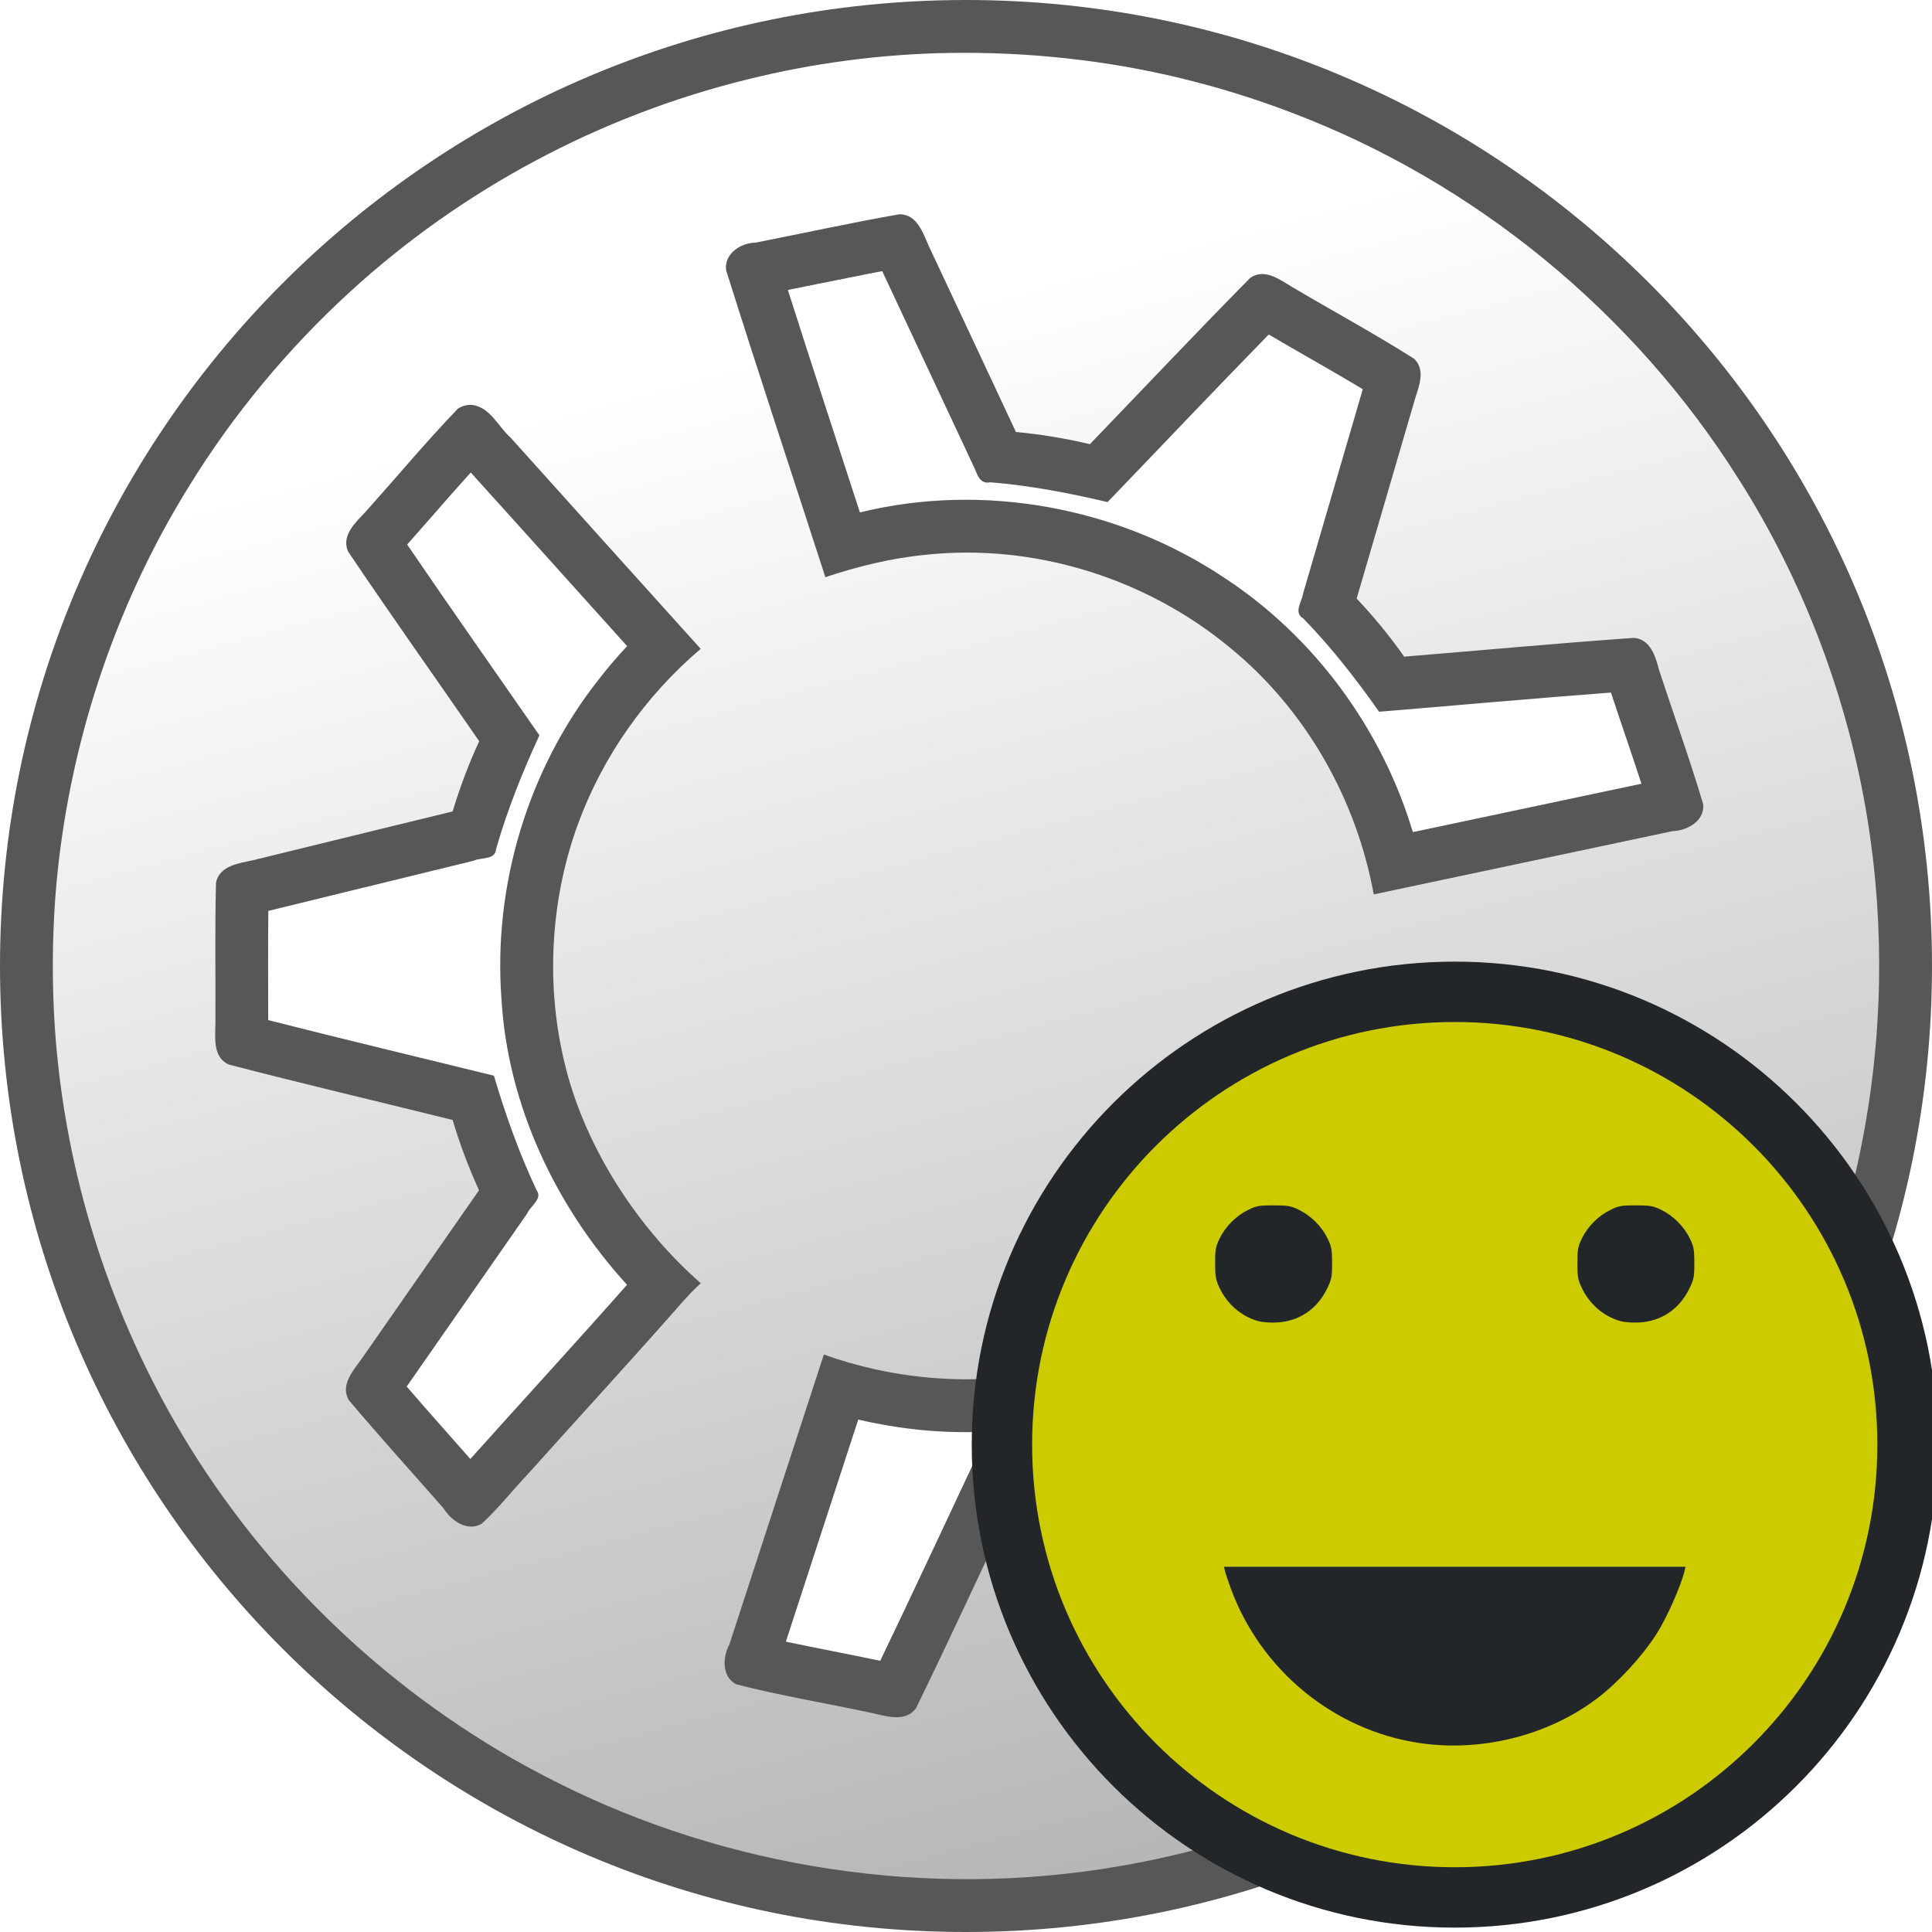
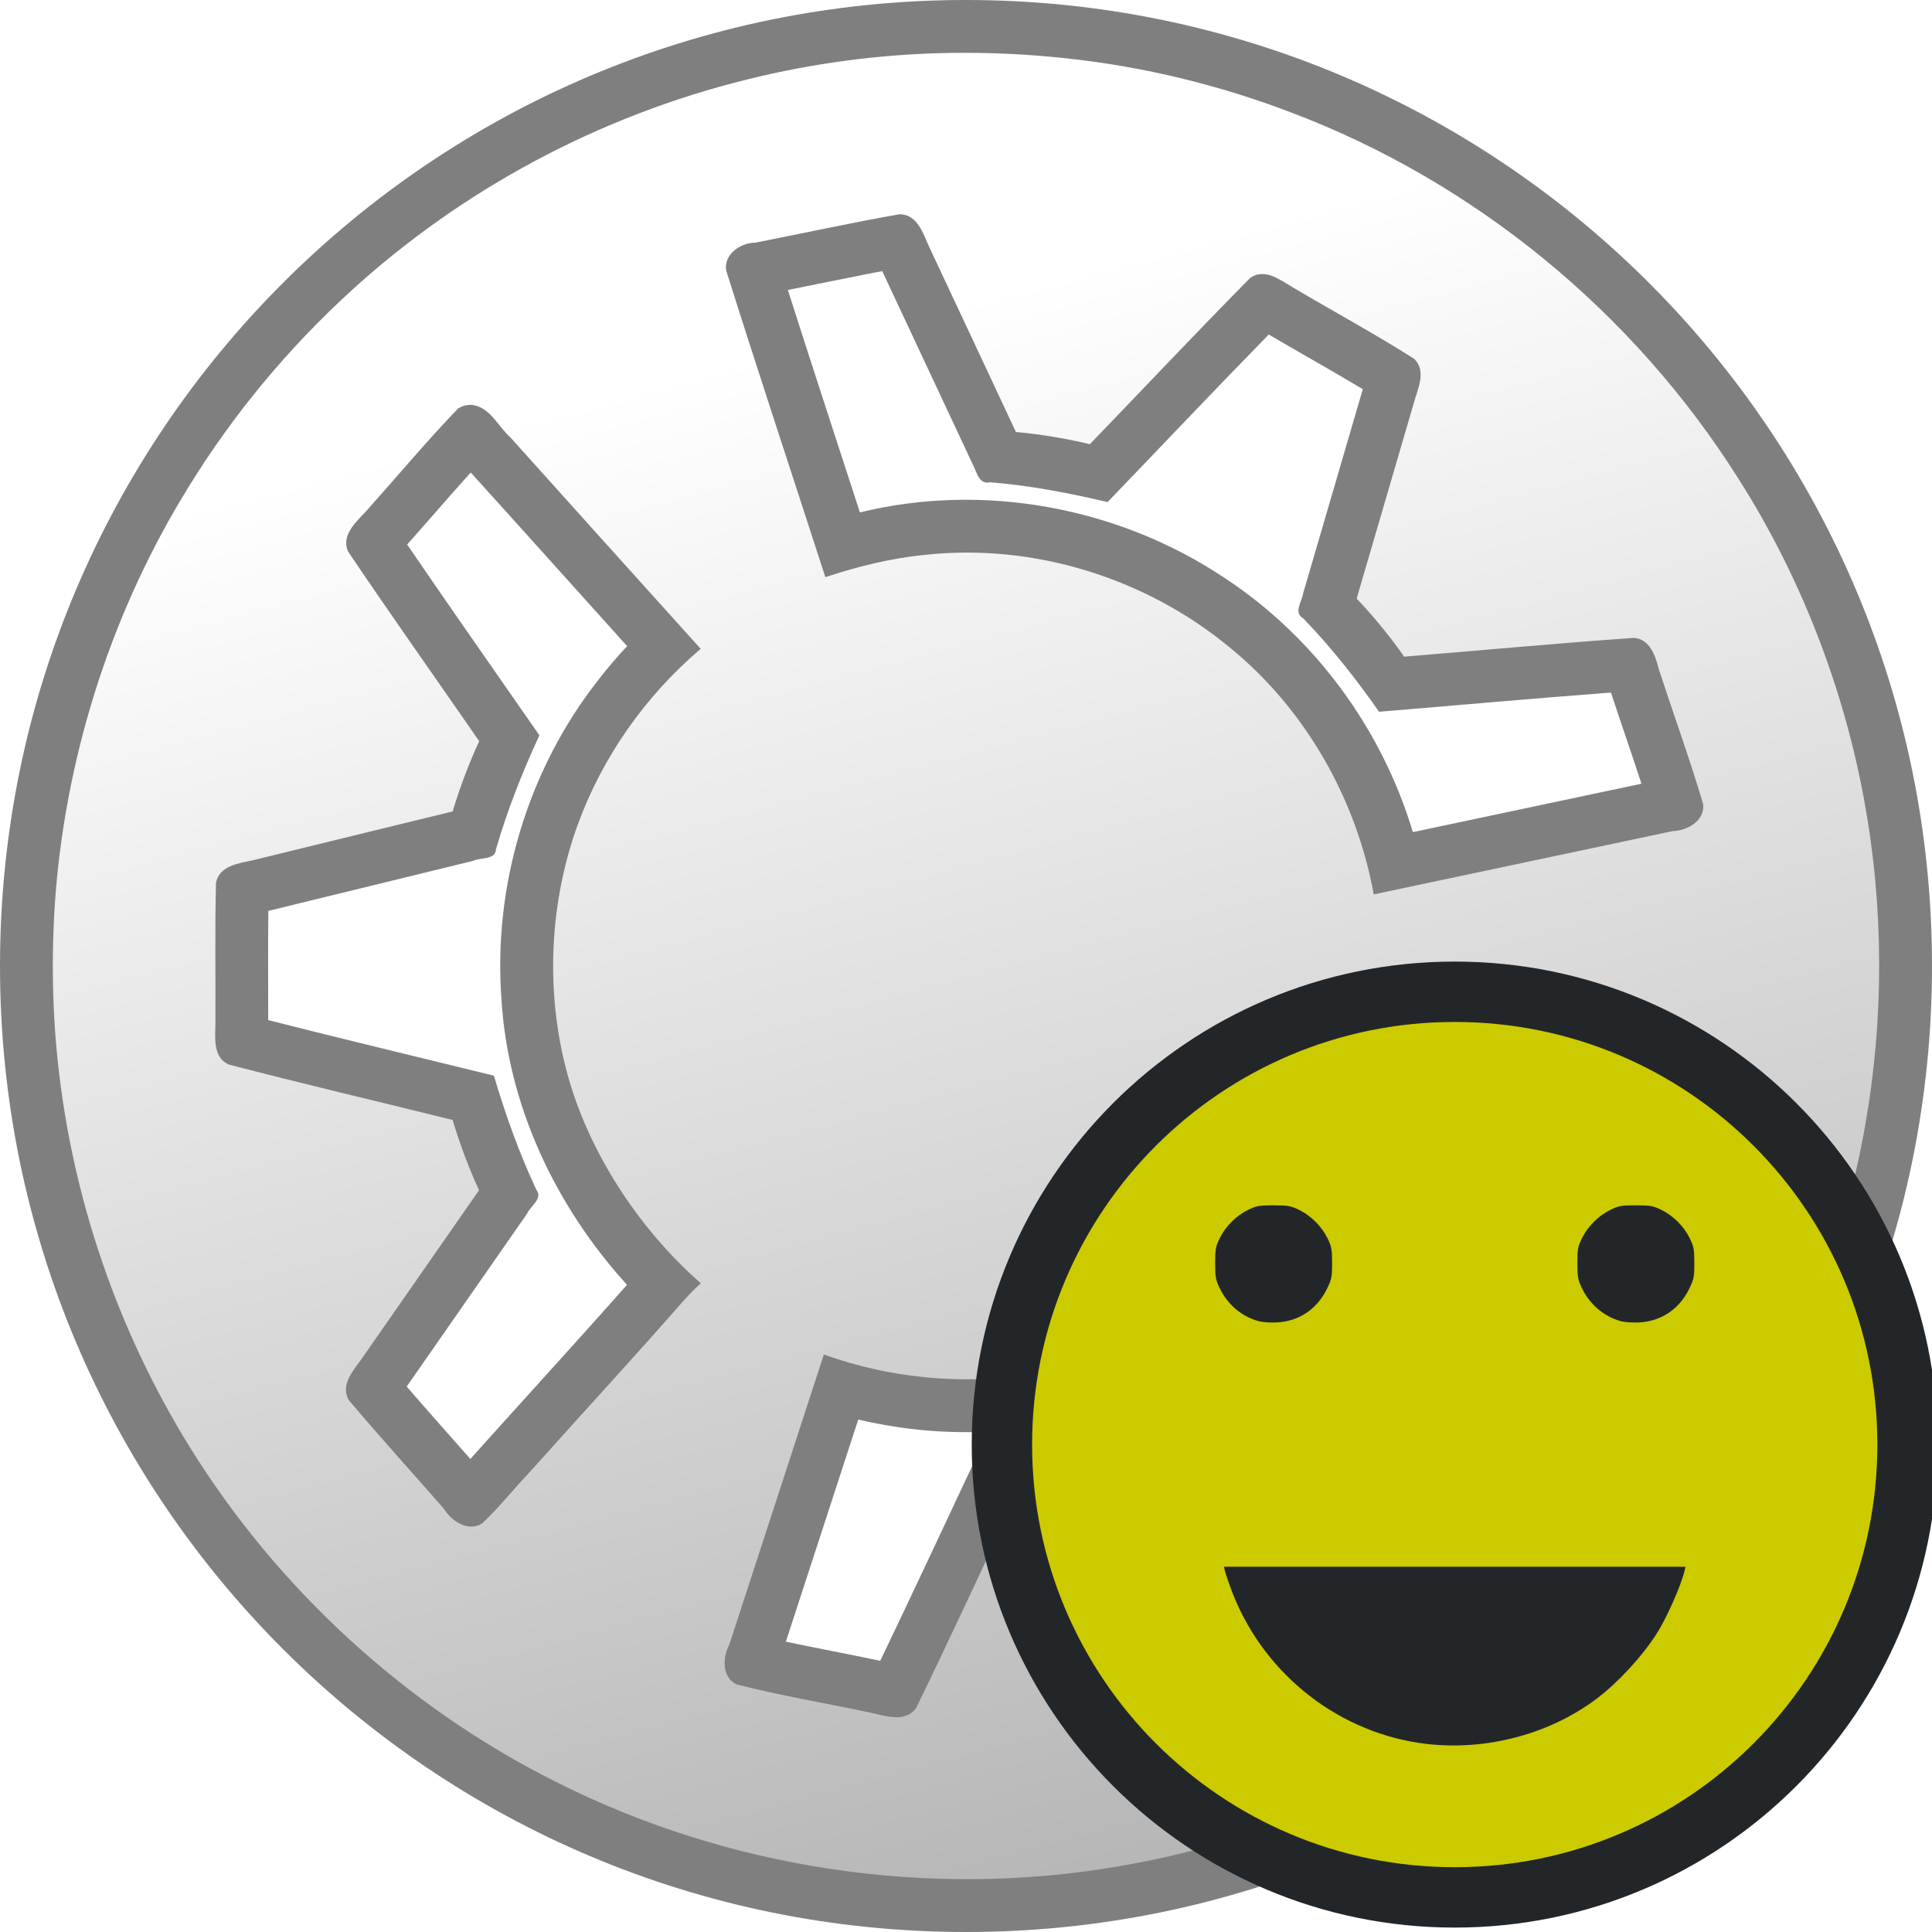
<svg xmlns="http://www.w3.org/2000/svg" data-name="Layer 3" version="1.1" viewBox="0 0 128 128">
  <defs>
    <linearGradient id="linearGradient8271" x1="53.809" x2="112.34" y1="22.613" y2="241.07" gradientUnits="userSpaceOnUse">
      <stop stop-color="#fff" offset="0" />
      <stop stop-color="#606060" offset="1" />
    </linearGradient>
  </defs>
-   <path d="m62.557 7.016c-15.876 0.314-31.451 7.702-41.748 19.789-8.51 9.855-13.525 22.687-13.789 35.719-0.35 13.304 4.069 26.714 12.463 37.066 9.021 11.296 22.449 19.035 36.812 20.887 13.921 1.893 28.54-1.483 40.072-9.553 12.272-8.471 21.097-21.883 23.695-36.598 2.577-14.026-0.247-29.018-8.016-41.008-7.998-12.522-21.025-21.79-35.574-24.941-1.788-0.412-3.928-0.755-5.541-0.953-2.777-0.336-5.578-0.47-8.375-0.408zm-4.106 10.949c2.003 4.276 4.005 8.552 6.008 12.828 0.281 0.536 0.384 1.322 1.166 1.16 2.62 0.215 5.199 0.709 7.754 1.312 3.559-3.7 7.089-7.43 10.678-11.102 2.072 1.216 4.171 2.387 6.232 3.621-1.318 4.51-2.635 9.02-3.953 13.529-0.088 0.577-0.661 1.268 0.018 1.668 1.849 1.91 3.488 4 5.014 6.174 5.121-0.421 10.238-0.886 15.361-1.27 0.665 2.016 1.363 4.021 2.022 6.039l-15.146 3.205c-2.054-6.85-6.532-12.961-12.529-16.875-6.994-4.657-15.93-6.311-24.105-4.305-1.598-4.923-3.217-9.853-4.773-14.738 1.319-0.266 2.654-0.54 3.939-0.793 0.539-0.108 1.34-0.264 1.717-0.344 0.2-0.037 0.4-0.074 0.6-0.111zm-27.264 13.34c3.465 3.825 6.907 7.671 10.363 11.504-0.669 0.709-1.302 1.45-1.897 2.223-4.67 5.924-6.983 13.61-6.432 21.127 0.41 7.057 3.591 13.772 8.32 18.963-3.426 3.875-6.927 7.686-10.379 11.539-1.407-1.599-2.827-3.186-4.217-4.799 2.659-3.819 5.319-7.639 7.979-11.459 0.22-0.521 1.062-0.98 0.617-1.566-1.146-2.443-2.053-4.984-2.818-7.57-4.984-1.227-9.979-2.415-14.953-3.682 8e-4 -2.412-0.018-4.824 8e-3 -7.236 4.529-1.107 9.058-2.213 13.586-3.32 0.512-0.245 1.45-0.032 1.5-0.771 0.745-2.591 1.743-5.096 2.873-7.541-2.921-4.213-5.876-8.403-8.762-12.641 0.972-1.099 1.943-2.2 2.906-3.307zm62.361 41.586c5.071 1.088 10.118 2.13 15.184 3.246-0.676 2.011-1.34 4.027-2.039 6.031-4.712-0.4-9.425-0.8-14.137-1.199-0.608-0.027-1.339-0.324-1.588 0.438-1.479 2.169-3.202 4.148-5.008 6.049 1.415 4.938 2.912 9.851 4.287 14.801-1.06 0.608-2.124 1.209-3.178 1.828-0.999 0.585-2.03 1.174-3.111 1.777-3.232-3.373-6.466-6.745-9.699-10.117-0.469-0.322-0.756-1.238-1.422-0.91-2.612 0.655-5.276 1.04-7.955 1.289-2.187 4.637-4.341 9.289-6.564 13.908-2.081-0.437-4.172-0.827-6.252-1.268l4.795-14.715c0.622 0.149 1.251 0.272 1.881 0.381 7.295 1.284 15.03-0.177 21.33-4.08 6.43-3.898 11.357-10.211 13.471-17.438z" fill-opacity=".66" />
-   <path d="m64 0a64 64 0 0 0-64 64 64 64 0 0 0 64 64 64 64 0 0 0 64-64 64 64 0 0 0-64-64zm-0.791 6.014c6.299-0.099 12.606 0.86 18.6 2.797 0.672 0.216 1.533 0.513 2.076 0.711 11.786 4.264 22.084 12.488 28.844 23.043 7.17 11.027 10.385 24.552 8.914 37.625-0.053 0.57-0.17 1.366-0.217 1.789-0.352 2.456-0.84 4.894-1.498 7.287-0.132 0.509-0.352 1.241-0.455 1.596-0.437 1.415-0.909 2.821-1.451 4.199-5.035 13.056-15.018 24.094-27.461 30.48-0.764 0.385-1.281 0.648-2.041 1-0.789 0.373-1.768 0.78-2.463 1.076-4.657 1.93-9.574 3.231-14.574 3.871-11.793 1.551-24.042-0.635-34.551-6.215-0.502-0.255-1.186-0.652-1.553-0.846-6.132-3.498-11.626-8.111-16.119-13.557-8.691-10.451-13.435-24.054-13.234-37.637 0.008-0.892 0.037-1.611 0.084-2.443 0.016-0.435 0.075-1.164 0.102-1.529 0.437-5.197 1.554-10.338 3.359-15.232 0.46-1.223 0.867-2.252 1.379-3.416 0.269-0.615 0.648-1.417 0.883-1.9 2.168-4.458 4.892-8.648 8.119-12.412 0.378-0.449 0.923-1.058 1.221-1.387 8.539-9.393 20.246-15.825 32.748-18.014 0.62-0.114 1.464-0.234 1.951-0.312 2.432-0.334 4.883-0.533 7.338-0.574z" fill-opacity=".66" />
+   <path d="m62.557 7.016c-15.876 0.314-31.451 7.702-41.748 19.789-8.51 9.855-13.525 22.687-13.789 35.719-0.35 13.304 4.069 26.714 12.463 37.066 9.021 11.296 22.449 19.035 36.812 20.887 13.921 1.893 28.54-1.483 40.072-9.553 12.272-8.471 21.097-21.883 23.695-36.598 2.577-14.026-0.247-29.018-8.016-41.008-7.998-12.522-21.025-21.79-35.574-24.941-1.788-0.412-3.928-0.755-5.541-0.953-2.777-0.336-5.578-0.47-8.375-0.408zm-4.106 10.949c2.003 4.276 4.005 8.552 6.008 12.828 0.281 0.536 0.384 1.322 1.166 1.16 2.62 0.215 5.199 0.709 7.754 1.312 3.559-3.7 7.089-7.43 10.678-11.102 2.072 1.216 4.171 2.387 6.232 3.621-1.318 4.51-2.635 9.02-3.953 13.529-0.088 0.577-0.661 1.268 0.018 1.668 1.849 1.91 3.488 4 5.014 6.174 5.121-0.421 10.238-0.886 15.361-1.27 0.665 2.016 1.363 4.021 2.022 6.039l-15.146 3.205c-2.054-6.85-6.532-12.961-12.529-16.875-6.994-4.657-15.93-6.311-24.105-4.305-1.598-4.923-3.217-9.853-4.773-14.738 1.319-0.266 2.654-0.54 3.939-0.793 0.539-0.108 1.34-0.264 1.717-0.344 0.2-0.037 0.4-0.074 0.6-0.111zm-27.264 13.34c3.465 3.825 6.907 7.671 10.363 11.504-0.669 0.709-1.302 1.45-1.897 2.223-4.67 5.924-6.983 13.61-6.432 21.127 0.41 7.057 3.591 13.772 8.32 18.963-3.426 3.875-6.927 7.686-10.379 11.539-1.407-1.599-2.827-3.186-4.217-4.799 2.659-3.819 5.319-7.639 7.979-11.459 0.22-0.521 1.062-0.98 0.617-1.566-1.146-2.443-2.053-4.984-2.818-7.57-4.984-1.227-9.979-2.415-14.953-3.682 8e-4 -2.412-0.018-4.824 8e-3 -7.236 4.529-1.107 9.058-2.213 13.586-3.32 0.512-0.245 1.45-0.032 1.5-0.771 0.745-2.591 1.743-5.096 2.873-7.541-2.921-4.213-5.876-8.403-8.762-12.641 0.972-1.099 1.943-2.2 2.906-3.307zm62.361 41.586c5.071 1.088 10.118 2.13 15.184 3.246-0.676 2.011-1.34 4.027-2.039 6.031-4.712-0.4-9.425-0.8-14.137-1.199-0.608-0.027-1.339-0.324-1.588 0.438-1.479 2.169-3.202 4.148-5.008 6.049 1.415 4.938 2.912 9.851 4.287 14.801-1.06 0.608-2.124 1.209-3.178 1.828-0.999 0.585-2.03 1.174-3.111 1.777-3.232-3.373-6.466-6.745-9.699-10.117-0.469-0.322-0.756-1.238-1.422-0.91-2.612 0.655-5.276 1.04-7.955 1.289-2.187 4.637-4.341 9.289-6.564 13.908-2.081-0.437-4.172-0.827-6.252-1.268l4.795-14.715c0.622 0.149 1.251 0.272 1.881 0.381 7.295 1.284 15.03-0.177 21.33-4.08 6.43-3.898 11.357-10.211 13.471-17.438z" fill-opacity=".5" />
+   <path d="m64 0a64 64 0 0 0-64 64 64 64 0 0 0 64 64 64 64 0 0 0 64-64 64 64 0 0 0-64-64zm-0.791 6.014c6.299-0.099 12.606 0.86 18.6 2.797 0.672 0.216 1.533 0.513 2.076 0.711 11.786 4.264 22.084 12.488 28.844 23.043 7.17 11.027 10.385 24.552 8.914 37.625-0.053 0.57-0.17 1.366-0.217 1.789-0.352 2.456-0.84 4.894-1.498 7.287-0.132 0.509-0.352 1.241-0.455 1.596-0.437 1.415-0.909 2.821-1.451 4.199-5.035 13.056-15.018 24.094-27.461 30.48-0.764 0.385-1.281 0.648-2.041 1-0.789 0.373-1.768 0.78-2.463 1.076-4.657 1.93-9.574 3.231-14.574 3.871-11.793 1.551-24.042-0.635-34.551-6.215-0.502-0.255-1.186-0.652-1.553-0.846-6.132-3.498-11.626-8.111-16.119-13.557-8.691-10.451-13.435-24.054-13.234-37.637 0.008-0.892 0.037-1.611 0.084-2.443 0.016-0.435 0.075-1.164 0.102-1.529 0.437-5.197 1.554-10.338 3.359-15.232 0.46-1.223 0.867-2.252 1.379-3.416 0.269-0.615 0.648-1.417 0.883-1.9 2.168-4.458 4.892-8.648 8.119-12.412 0.378-0.449 0.923-1.058 1.221-1.387 8.539-9.393 20.246-15.825 32.748-18.014 0.62-0.114 1.464-0.234 1.951-0.312 2.432-0.334 4.883-0.533 7.338-0.574z" fill-opacity=".5" />
  <ellipse cx="64.056" cy="63.703" rx="64.035" ry="63.635" fill="none" />
  <path d="m62.912 3.507c-4.525 0.073-9.051 0.672-13.424 1.761-9.761 2.405-18.845 7.255-26.266 14.036-4.101 3.747-7.775 8.152-10.708 12.928-4.991 8.037-8.037 17.371-8.82 26.84-0.289 3.7-0.263 7.55 0.136 11.267 0.95 8.997 3.952 17.792 8.729 25.511 5.818 9.398 14.311 17.214 24.25 22.192 11.381 5.75 24.667 7.779 37.291 5.608 9.497-1.608 18.779-5.578 26.466-11.448 11.682-8.824 19.916-21.937 22.754-36.293 1.422-7.102 1.558-14.473 0.412-21.583-1.275-7.98-4.23-15.825-8.567-22.626-6.943-11.012-17.479-19.664-29.67-24.266-4.75-1.81-9.725-3.011-14.722-3.556-2.624-0.292-5.211-0.409-7.861-0.372zm-3.303 10.687c1.154 0.011 1.546 1.249 1.931 2.118 1.93 4.099 3.843 8.206 5.767 12.308 1.65 0.154 3.289 0.424 4.901 0.808 3.539-3.671 7.038-7.388 10.619-11.014 0.956-0.68 1.998 0.139 2.823 0.626 2.677 1.584 5.424 3.068 8.044 4.733 0.859 0.846 0.196 2.05-0.049 3.011-1.254 4.291-2.509 8.581-3.763 12.872 1.14 1.206 2.195 2.491 3.149 3.849 5.073-0.413 10.148-0.889 15.222-1.244 1.078 0.083 1.433 1.226 1.656 2.104 0.971 2.972 2.042 5.914 2.93 8.909 0.122 1.112-1.059 1.766-2.03 1.792-6.598 1.397-13.197 2.792-19.795 4.19-1.156-6.34-4.53-12.274-9.537-16.357-5.557-4.6-12.96-6.906-20.115-6.146-2.279 0.214-4.511 0.768-6.68 1.485-2.191-6.776-4.436-13.534-6.573-20.325-0.16-1.088 0.97-1.834 1.947-1.837 3.183-0.628 6.359-1.325 9.551-1.883zm-28.292 12.636c1.189 0.188 1.69 1.441 2.514 2.167 4.192 4.668 8.389 9.332 12.592 13.99-3.657 3.111-6.513 7.156-8.154 11.672-1.827 5.029-2.137 10.789-0.795 16.046 1.347 5.376 4.786 10.671 8.958 14.314 0 0-0.448 0.387-1.095 1.102-3.366 3.843-6.843 7.609-10.253 11.42-1.067 1.119-2.029 2.357-3.159 3.403-0.959 0.567-2.032-0.193-2.539-1.013-2.089-2.388-4.229-4.738-6.271-7.163-0.6-1.008 0.304-1.981 0.859-2.761l7.762-11.149c-0.692-1.51-1.272-3.069-1.75-4.659-4.947-1.226-9.915-2.39-14.843-3.676-1.06-0.485-0.881-1.79-0.87-2.744 0.016-3.098-0.042-6.204 0.037-9.298 0.229-1.134 1.523-1.286 2.455-1.49 4.406-1.084 8.816-2.153 13.223-3.231 0.48-1.59 1.066-3.147 1.76-4.655-2.893-4.188-5.845-8.342-8.685-12.563-0.474-1.062 0.503-1.939 1.159-2.634 2.037-2.277 4.002-4.631 6.114-6.834 0.289-0.187 0.641-0.28 0.983-0.244zm60.121 42.028c6.845 1.485 13.712 2.879 20.545 4.406 0.47 0.1 0.461 0.826 1.004 0.691 0.3 0.231-0.286 1.041-0.335 1.501-1.083 3.197-2.117 6.416-3.261 9.587-0.573 0.992-1.838 0.74-2.779 0.631-4.529-0.377-9.057-0.77-13.586-1.153-0.956 1.357-2.008 2.647-3.155 3.847 1.409 4.904 2.909 9.789 4.239 14.711 0.082 1.194-1.187 1.672-2.035 2.163-2.694 1.516-5.338 3.147-8.074 4.57-1.161 0.326-1.879-0.858-2.586-1.548-3.096-3.23-6.193-6.46-9.289-9.69-1.614 0.385-3.255 0.654-4.907 0.808-2.175 4.595-4.3 9.22-6.528 13.786-0.686 0.953-1.949 0.543-2.891 0.33-3.002-0.649-6.052-1.14-9.02-1.908-0.966-0.491-0.911-1.79-0.463-2.622 2.088-6.41 4.178-12.82 6.266-19.23 5.874 2.115 12.529 2.223 18.381 0.131 7.094-2.463 13.112-7.924 16.08-14.841 0.886-2.006 1.501-4.122 1.922-6.271 0.157 0.034 0.314 0.068 0.471 0.101z" fill="url(#linearGradient8271)" />
  <g transform="translate(0,-40)" stroke-width="4">
-     <path class="ColorScheme-Text" d="m95.198 164.27c-12.231-0.539-23.064-9.027-26.437-20.713-0.866-2.999-1.134-5.203-1.05-8.627 0.11-4.518 1.012-8.08 3.05-12.047 4.841-9.421 14.232-15.35 24.999-15.782 5.649-0.227 11.354 1.25 16.342 4.231 3.43 2.05 7.149 5.645 9.316 9.005 2.158 3.346 3.608 7.157 4.239 11.146 0.329 2.075 0.357 6.187 0.055 8.104-1.024 6.513-3.757 11.883-8.331 16.374-4.324 4.245-9.708 6.963-15.837 7.996-1.672 0.282-4.206 0.406-6.346 0.312z" color="#232629" fill="#cbcb00" />
-     <path class="ColorScheme-Text" d="m96.38 103.71c-17.673 0-32 14.327-32 32s14.327 32 32 32c17.673 0 32-14.327 32-32s-14.327-32-32-32zm0 4c15.464 0 28 12.536 28 28s-12.536 28-28 28c-15.464-1e-5 -28-12.536-28-28s12.536-28 28-28zm-12 12.148c-0.963 0-1.143 0.032-1.695 0.305-0.787 0.386-1.489 1.088-1.875 1.875-0.268 0.546-0.305 0.737-0.305 1.641 0 0.88 0.037 1.105 0.281 1.625 0.513 1.094 1.443 1.901 2.562 2.219 0.288 0.082 0.818 0.12 1.273 0.094 1.447-0.084 2.631-0.883 3.281-2.203 0.32-0.651 0.352-0.796 0.352-1.734 0-0.906-0.036-1.095-0.305-1.641-0.386-0.787-1.088-1.489-1.875-1.875-0.552-0.271-0.733-0.305-1.695-0.305zm24 0c-0.963 0-1.143 0.032-1.695 0.305-0.787 0.386-1.489 1.088-1.875 1.875-0.268 0.546-0.305 0.737-0.305 1.641 0 0.88 0.036 1.105 0.281 1.625 0.513 1.094 1.443 1.901 2.562 2.219 0.288 0.082 0.818 0.12 1.273 0.094 1.447-0.084 2.631-0.883 3.281-2.203 0.32-0.651 0.352-0.796 0.352-1.734 0-0.906-0.036-1.095-0.305-1.641-0.386-0.787-1.088-1.489-1.875-1.875-0.552-0.271-0.733-0.305-1.695-0.305zm-27.289 23.945 0.07 0.297c0.039 0.163 0.21 0.665 0.375 1.117 1.976 5.412 6.787 9.38 12.422 10.25 4.125 0.637 8.567-0.46 11.836-2.93 1.408-1.064 2.971-2.756 3.953-4.281 0.652-1.012 1.612-3.163 1.852-4.156l0.07-0.297h-15.289z" color="#232629" fill="#232629" />
+     <path class="ColorScheme-Text" d="m95.198 164.271c-12.231-0.539-23.064-9.027-26.437-20.713-0.866-2.999-1.134-5.203-1.05-8.627 0.11-4.518 1.012-8.08 3.05-12.047 4.841-9.421 14.232-15.35 24.999-15.782 5.649-0.227 11.354 1.25 16.342 4.232 3.43 2.05 7.149 5.645 9.316 9.005 2.158 3.347 3.608 7.157 4.239 11.146 0.329 2.075 0.357 6.187 0.055 8.104-1.024 6.513-3.757 11.883-8.331 16.374-4.324 4.245-9.708 6.963-15.837 7.996-1.672 0.282-4.206 0.406-6.346 0.312z" color="#232629" fill="#cbcb00" />
+     <path class="ColorScheme-Text" d="m96.38 103.707c-17.673 0-32 14.327-32 32s14.327 32 32 32c17.673 0 32-14.327 32-32s-14.327-32-32-32zm0 4c15.464 0 28 12.536 28 28s-12.536 28-28 28c-15.464-1e-5 -28-12.536-28-28s12.536-28 28-28zm-12 12.148c-0.963 0-1.143 0.032-1.695 0.305-0.787 0.386-1.489 1.088-1.875 1.875-0.268 0.546-0.305 0.737-0.305 1.641 0 0.88 0.037 1.105 0.281 1.625 0.513 1.094 1.443 1.901 2.563 2.219 0.288 0.082 0.818 0.12 1.273 0.094 1.447-0.084 2.631-0.883 3.281-2.203 0.32-0.651 0.352-0.796 0.352-1.734 0-0.906-0.036-1.094-0.305-1.641-0.386-0.787-1.088-1.489-1.875-1.875-0.552-0.271-0.733-0.305-1.695-0.305zm24 0c-0.963 0-1.143 0.032-1.695 0.305-0.787 0.386-1.489 1.088-1.875 1.875-0.268 0.546-0.305 0.737-0.305 1.641 0 0.88 0.036 1.105 0.281 1.625 0.513 1.094 1.443 1.901 2.562 2.219 0.288 0.082 0.818 0.12 1.273 0.094 1.447-0.084 2.631-0.883 3.281-2.203 0.32-0.651 0.352-0.796 0.352-1.734 0-0.906-0.036-1.094-0.305-1.641-0.386-0.787-1.088-1.489-1.875-1.875-0.552-0.271-0.733-0.305-1.695-0.305zm-27.289 23.945 0.07 0.297c0.039 0.163 0.21 0.665 0.375 1.117 1.976 5.412 6.787 9.38 12.422 10.25 4.125 0.637 8.567-0.46 11.836-2.93 1.408-1.064 2.971-2.756 3.953-4.281 0.652-1.012 1.612-3.163 1.852-4.156l0.07-0.297h-15.289z" color="#232629" fill="#232629" />
  </g>
</svg>
